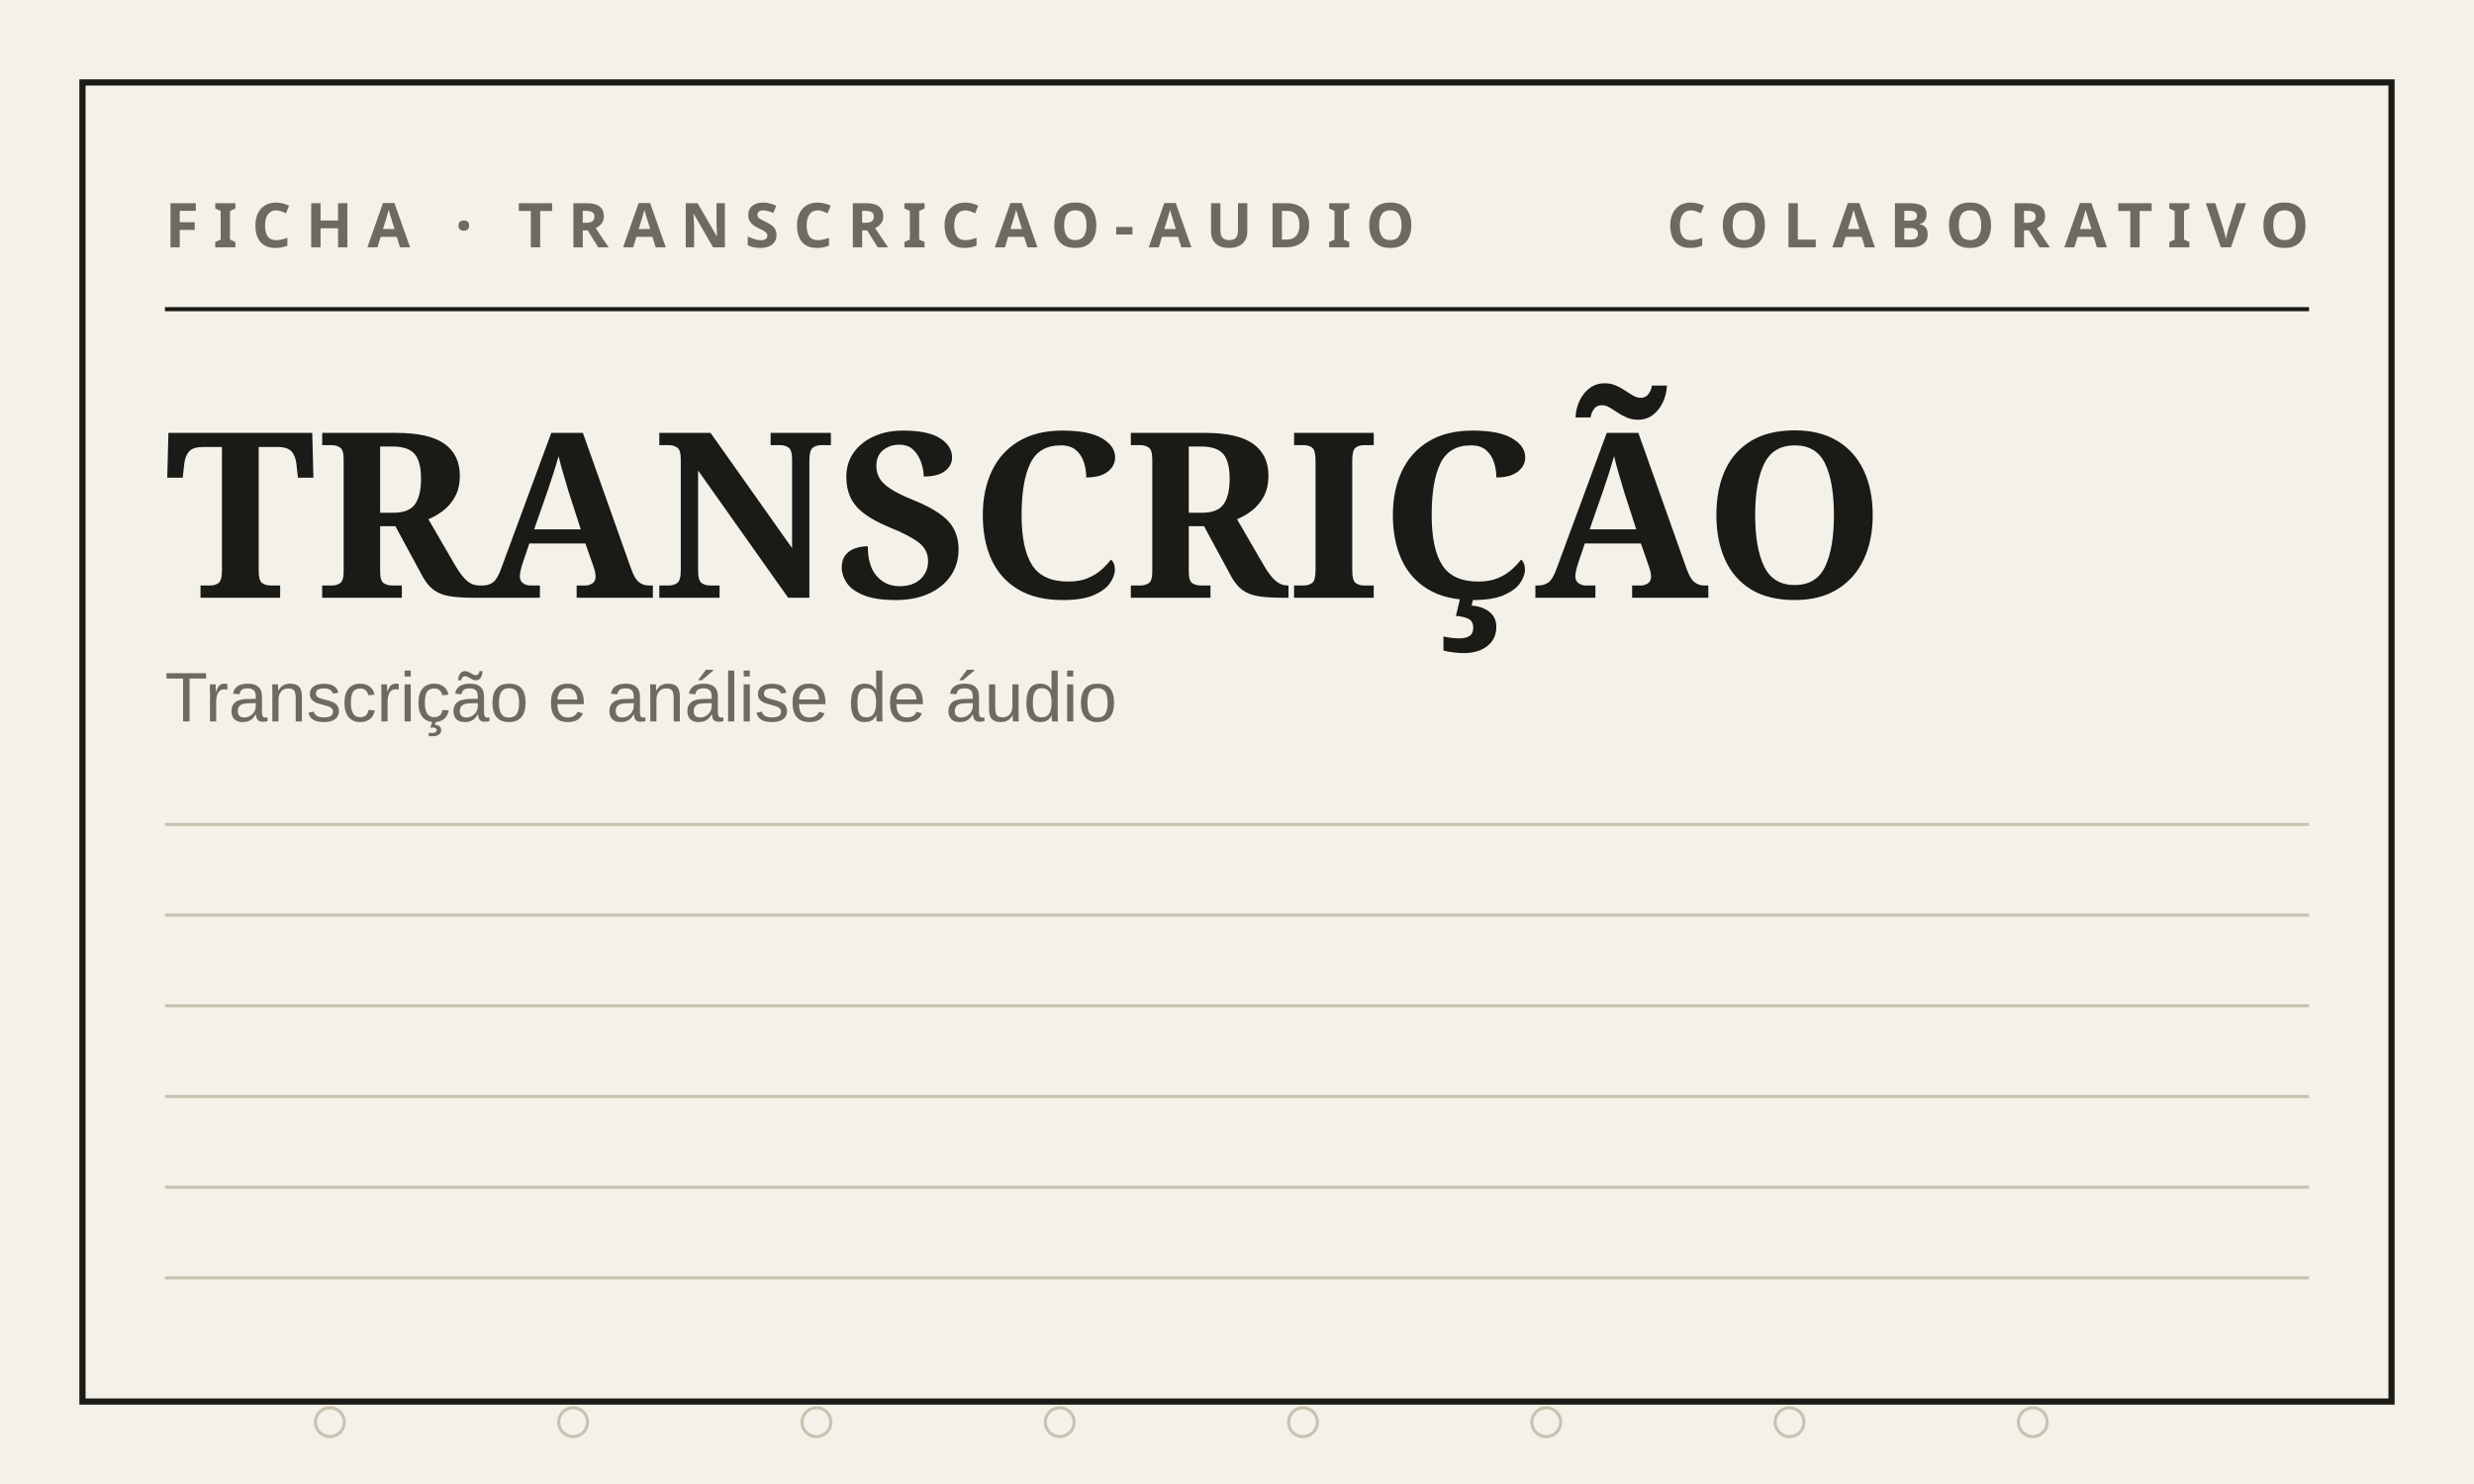
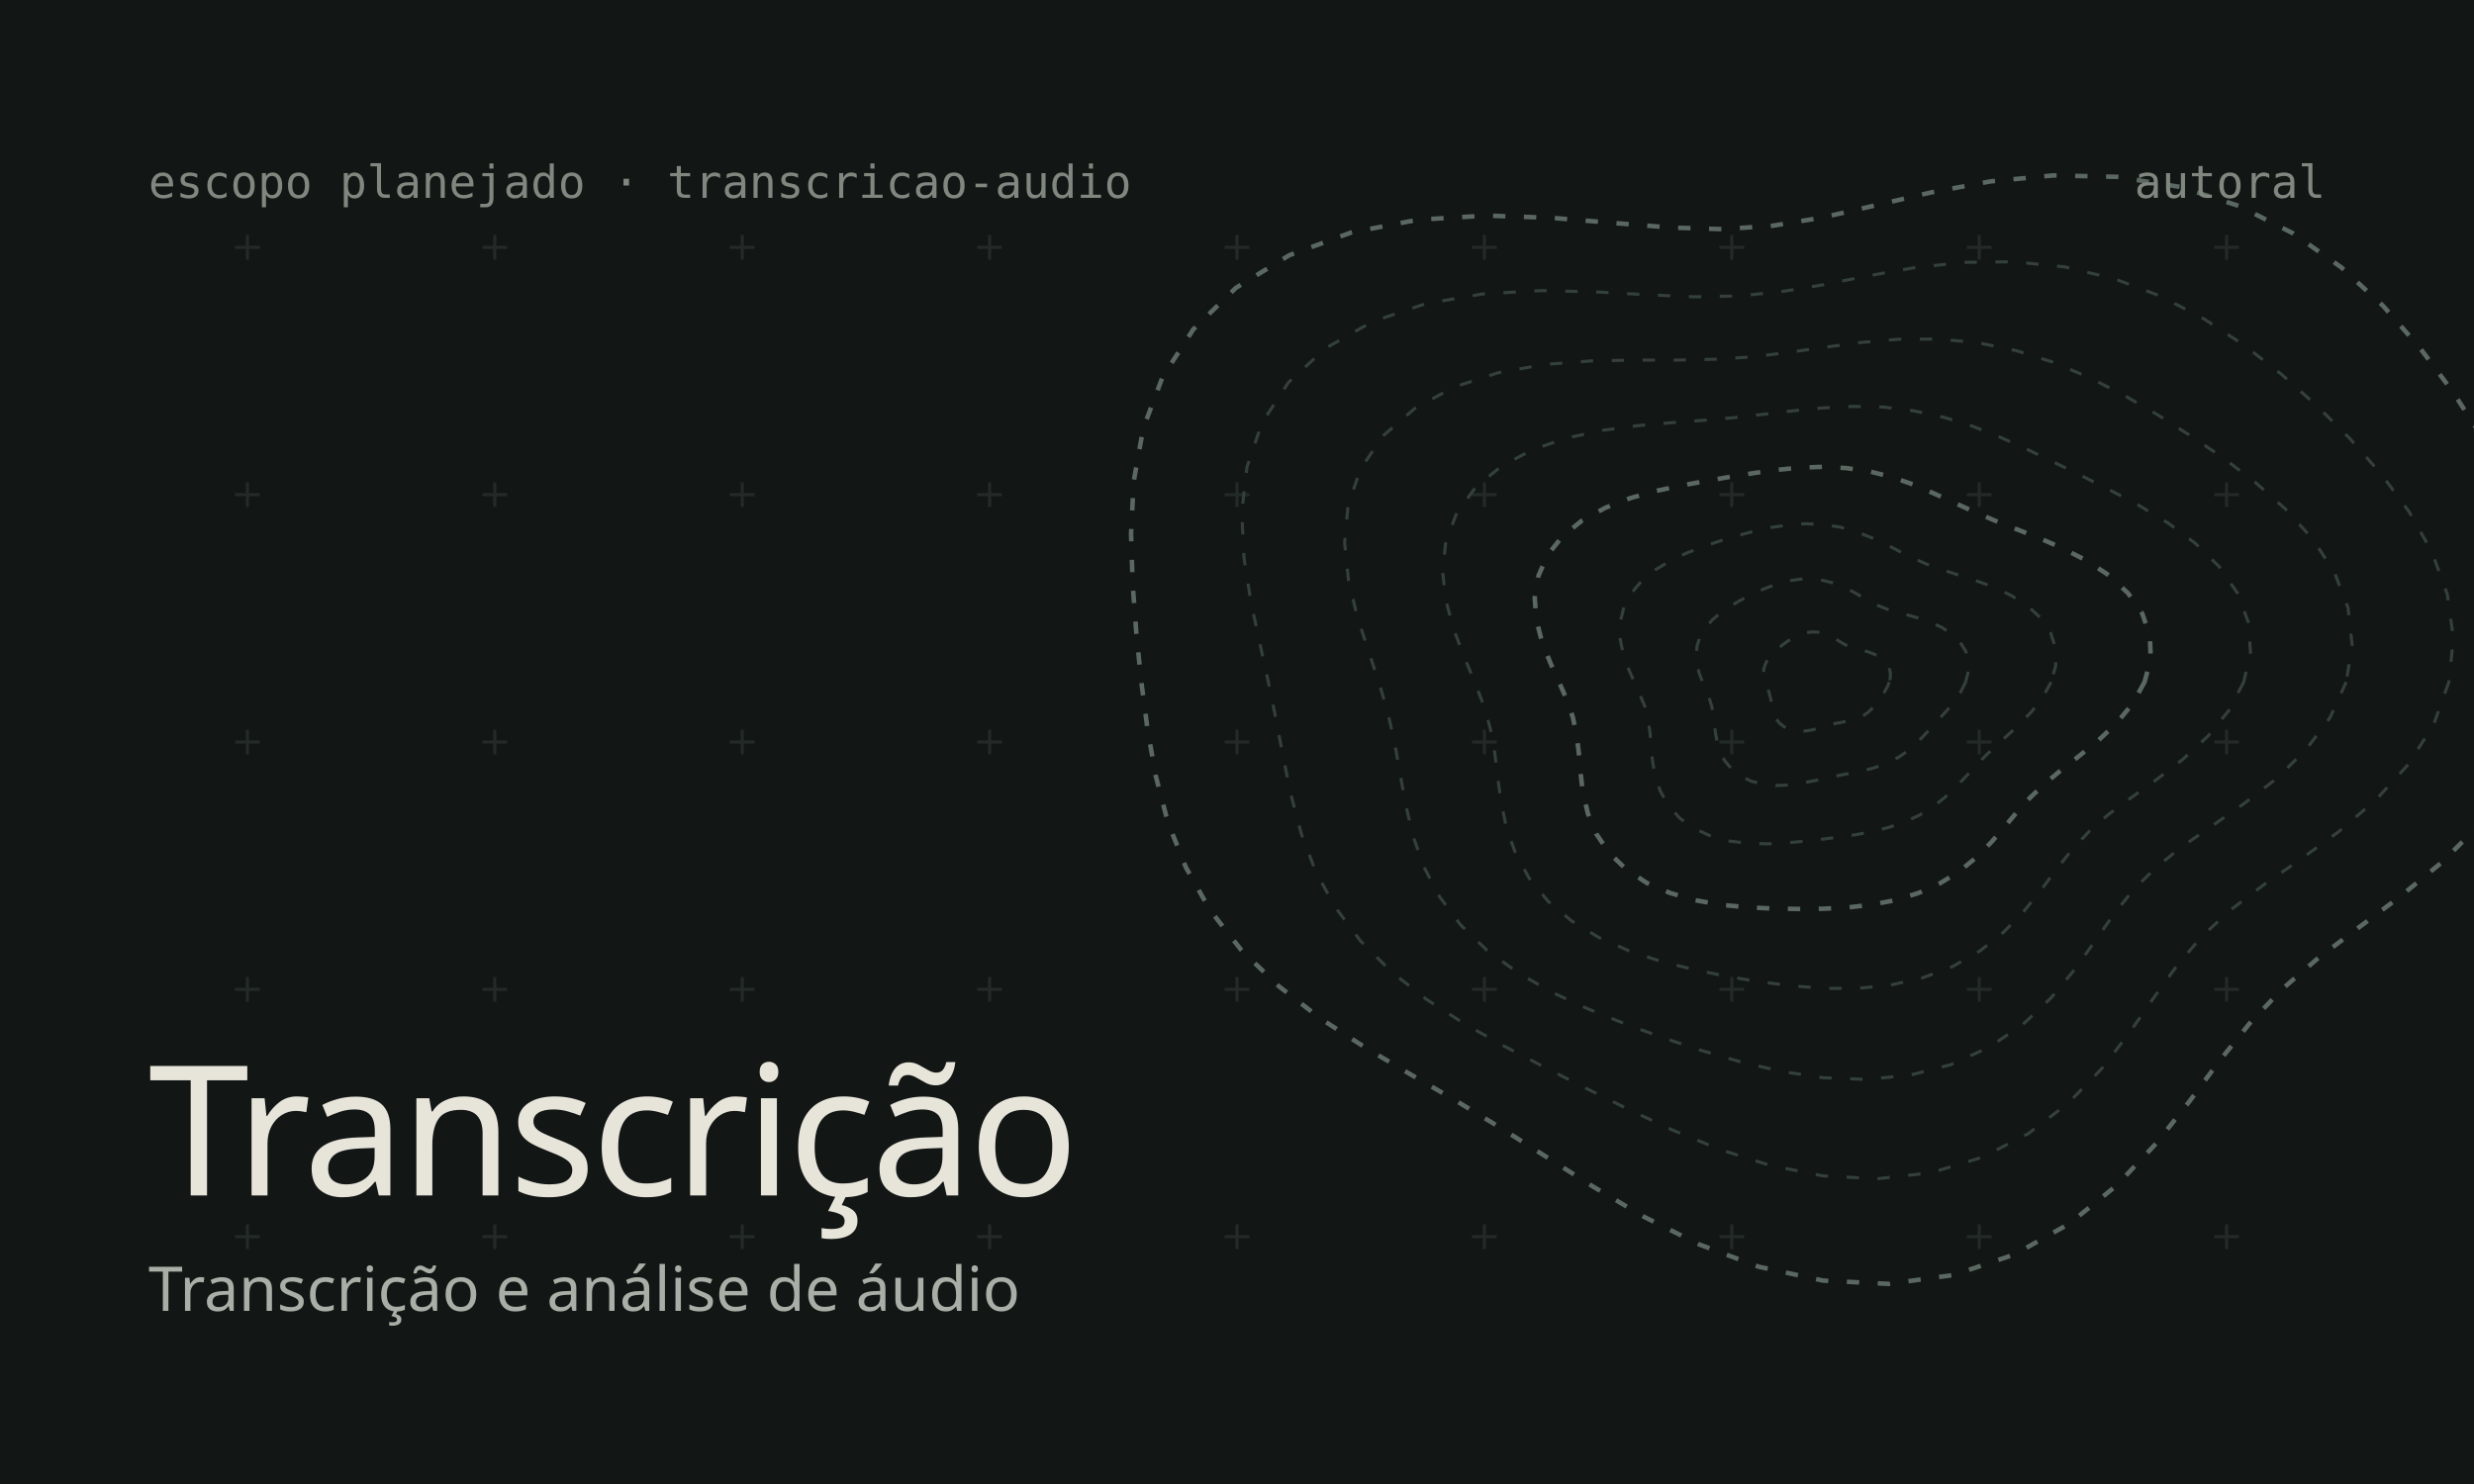
<svg xmlns="http://www.w3.org/2000/svg" viewBox="0 0 1200 720" role="img" aria-labelledby="t-transcricao-audio d-transcricao-audio">
-   <style>
-     @media (prefers-color-scheme: dark) {
-       [fill="#f4f1e8"] { fill: #242019; }
-       [fill="#1a1a17"] { fill: #efe9db; }
-       [fill="#6f6a5f"] { fill: #b9b1a0; }
-       [stroke="#1a1a17"] { stroke: #efe9db; }
-       [stroke="#c8c2b0"] { stroke: #41392c; }
-     }
-   </style>
-   <rect width="1200" height="720" fill="#f4f1e8" />
-   <rect x="40" y="40" width="1120" height="640" fill="none" stroke="#1a1a17" stroke-width="3" />
-   <line x1="80" y1="150" x2="1120" y2="150" stroke="#1a1a17" stroke-width="2" />
-   <text x="80" y="120" font-family="Archivo Narrow, Arial Narrow, sans-serif" font-size="30" font-weight="700" letter-spacing="7" fill="#6f6a5f">FICHA · TRANSCRICAO-AUDIO</text>
-   <text x="1120" y="120" text-anchor="end" font-family="Archivo Narrow, Arial Narrow, sans-serif" font-size="30" font-weight="700" letter-spacing="7" fill="#6f6a5f">COLABORATIVO</text>
-   <text x="80" y="290" font-family="Zilla Slab, Georgia, serif" font-size="112" font-weight="700" fill="#1a1a17">TRANSCRIÇÃO</text>
-   <text x="80" y="350" font-family="Archivo, Arial, sans-serif" font-size="34" fill="#6f6a5f">Transcrição e análise de áudio</text>
-   <line x1="80" y1="400" x2="1120" y2="400" stroke="#c8c2b0" stroke-width="1.5" />
-   <line x1="80" y1="444" x2="1120" y2="444" stroke="#c8c2b0" stroke-width="1.5" />
-   <line x1="80" y1="488" x2="1120" y2="488" stroke="#c8c2b0" stroke-width="1.5" />
-   <line x1="80" y1="532" x2="1120" y2="532" stroke="#c8c2b0" stroke-width="1.5" />
-   <line x1="80" y1="576" x2="1120" y2="576" stroke="#c8c2b0" stroke-width="1.5" />
-   <line x1="80" y1="620" x2="1120" y2="620" stroke="#c8c2b0" stroke-width="1.5" />
-   <circle cx="160" cy="690" r="7" fill="none" stroke="#c8c2b0" stroke-width="1.5" />
-   <circle cx="278" cy="690" r="7" fill="none" stroke="#c8c2b0" stroke-width="1.5" />
-   <circle cx="396" cy="690" r="7" fill="none" stroke="#c8c2b0" stroke-width="1.5" />
-   <circle cx="514" cy="690" r="7" fill="none" stroke="#c8c2b0" stroke-width="1.5" />
-   <circle cx="632" cy="690" r="7" fill="none" stroke="#c8c2b0" stroke-width="1.5" />
-   <circle cx="750" cy="690" r="7" fill="none" stroke="#c8c2b0" stroke-width="1.5" />
-   <circle cx="868" cy="690" r="7" fill="none" stroke="#c8c2b0" stroke-width="1.5" />
-   <circle cx="986" cy="690" r="7" fill="none" stroke="#c8c2b0" stroke-width="1.5" />
+   <rect width="1200" height="720" fill="#121615" />
+   <path d="M114 120h12M120 114v12M114 240h12M120 234v12M114 360h12M120 354v12M114 480h12M120 474v12M114 600h12M120 594v12M234 120h12M240 114v12M234 240h12M240 234v12M234 360h12M240 354v12M234 480h12M240 474v12M234 600h12M240 594v12M354 120h12M360 114v12M354 240h12M360 234v12M354 360h12M360 354v12M354 480h12M360 474v12M354 600h12M360 594v12M474 120h12M480 114v12M474 240h12M480 234v12M474 360h12M480 354v12M474 480h12M480 474v12M474 600h12M480 594v12M594 120h12M600 114v12M594 240h12M600 234v12M594 360h12M600 354v12M594 480h12M600 474v12M594 600h12M600 594v12M714 120h12M720 114v12M714 240h12M720 234v12M714 360h12M720 354v12M714 480h12M720 474v12M714 600h12M720 594v12M834 120h12M840 114v12M834 240h12M840 234v12M834 360h12M840 354v12M834 480h12M840 474v12M834 600h12M840 594v12M954 120h12M960 114v12M954 240h12M960 234v12M954 360h12M960 354v12M954 480h12M960 474v12M954 600h12M960 594v12M1074 120h12M1080 114v12M1074 240h12M1080 234v12M1074 360h12M1080 354v12M1074 480h12M1080 474v12M1074 600h12M1080 594v12" stroke="#232a27" stroke-width="1.5" />
+   <path d="M916.4 330.9L915.5 333.1L914.4 335.1L913.2 337.1L912.0 339.0L910.6 340.8L909.3 342.5L907.7 344.1L906.1 345.6L904.2 346.9L902.1 348.0L899.9 348.9L897.6 349.5L895.3 350.0L893.1 350.5L890.8 350.9L888.7 351.3L886.5 351.9L884.2 352.7L881.7 353.4L879.0 354.1L876.2 354.6L873.3 354.8L870.3 354.6L867.6 353.8L865.2 352.5L863.2 350.9L861.6 348.9L860.6 346.7L859.9 344.5L859.4 342.3L859.1 340.2L858.7 338.3L858.2 336.4L857.6 334.6L856.9 332.8L856.2 330.9L855.7 328.9L855.4 326.8L855.5 324.7L856.1 322.7L857.0 320.7L858.2 318.9L859.7 317.2L861.4 315.6L863.1 314.1L865.0 312.6L866.9 311.2L869.0 309.9L871.2 308.7L873.6 307.7L876.1 307.0L878.8 306.6L881.5 306.7L884.2 307.2L886.6 308.1L888.9 309.2L891.0 310.4L892.9 311.6L894.8 312.7L896.6 313.6L898.7 314.3L900.9 314.9L903.3 315.5L906.0 316.2L908.6 317.2L911.2 318.4L913.4 320.0L915.1 321.8L916.3 324.0L916.9 326.3L916.9 328.6ZM953.4 330.9L951.1 335.6L948.2 339.9L945.0 343.9L941.7 347.6L938.5 351.1L935.4 354.5L932.3 357.8L929.1 361.0L925.6 364.1L921.8 366.8L917.7 369.2L913.2 371.1L908.5 372.7L903.7 373.9L898.9 374.9L894.1 375.8L889.2 376.8L884.2 377.9L878.9 379.0L873.3 380.1L867.4 380.9L861.3 381.1L855.2 380.5L849.4 379.0L844.2 376.5L839.9 373.1L836.5 369.0L834.2 364.4L832.8 359.6L832.0 355.0L831.5 350.5L831.0 346.4L830.2 342.4L829.0 338.6L827.5 334.8L825.8 330.9L824.2 326.7L823.1 322.3L822.7 317.7L823.2 313.1L824.7 308.7L827.2 304.6L830.5 300.8L834.4 297.5L838.7 294.5L843.2 291.8L847.8 289.3L852.5 287.0L857.4 285.0L862.5 283.2L867.7 281.8L873.2 281.0L878.7 280.9L884.2 281.6L889.4 282.9L894.3 284.8L898.8 287.1L903.0 289.5L907.0 291.7L910.9 293.8L915.2 295.5L919.8 296.9L924.9 298.3L930.4 299.8L936.1 301.8L941.7 304.3L946.7 307.6L950.7 311.5L953.5 316.0L954.8 320.9L954.7 325.9ZM994.9 330.9L990.8 338.3L985.5 345.2L979.6 351.3L973.6 356.9L967.9 362.1L962.6 367.1L957.8 372.1L953.1 377.2L948.3 382.2L943.1 387.1L937.3 391.6L930.8 395.6L923.8 398.8L916.2 401.4L908.4 403.4L900.5 404.9L892.4 406.1L884.2 407.1L875.7 408.1L866.9 408.9L857.8 409.4L848.5 409.2L839.1 408.1L830.1 405.8L821.9 402.0L814.8 397.0L809.3 390.8L805.3 383.8L802.8 376.4L801.5 369.0L800.9 361.9L800.3 355.3L799.4 349.0L797.9 343.0L795.5 337.1L792.7 330.9L789.8 324.3L787.3 317.2L785.8 309.8L785.8 302.2L787.6 294.8L791.2 287.9L796.4 281.7L803.0 276.4L810.5 271.9L818.4 268.2L826.5 265.1L834.7 262.3L842.8 259.9L850.9 257.7L859.1 255.9L867.4 254.7L875.8 254.1L884.2 254.5L892.4 255.7L900.2 257.9L907.6 260.8L914.6 264.0L921.1 267.4L927.6 270.7L934.3 273.6L941.5 276.2L949.3 278.8L957.8 281.5L966.6 284.7L975.3 288.8L983.4 293.9L990.0 300.0L994.7 307.2L997.2 314.9L997.1 323.0ZM1088.3 330.9L1081.1 344.7L1070.9 357.2L1058.9 368.3L1046.2 378.1L1034.0 386.8L1022.9 395.0L1013.4 403.3L1005.1 412.1L997.6 421.6L990.0 431.8L981.6 442.2L971.8 452.3L960.3 461.4L947.0 469.0L932.3 474.5L916.6 478.0L900.4 479.6L884.2 479.5L868.0 478.2L852.1 476.1L836.4 473.5L820.7 470.2L805.2 466.3L790.1 461.3L775.6 454.9L762.4 446.9L751.0 437.4L741.9 426.4L735.2 414.3L730.7 401.7L728.1 389.1L726.4 376.8L725.0 365.0L722.9 353.6L719.7 342.4L715.3 330.9L710.2 318.7L705.2 305.6L701.4 291.7L699.7 277.2L701.3 262.7L706.6 248.9L715.7 236.5L728.2 226.2L743.3 218.2L760.0 212.5L777.3 208.8L794.4 206.5L810.8 205.1L826.4 203.9L841.2 202.6L855.5 201.0L869.8 199.3L884.2 197.9L898.8 197.2L913.5 197.5L928.2 199.3L942.6 202.4L956.5 206.7L969.9 212.0L983.0 217.9L996.1 224.2L1009.4 230.7L1023.1 237.6L1037.3 245.1L1051.4 253.6L1064.7 263.5L1076.4 274.9L1085.3 287.8L1090.5 301.8L1091.6 316.4ZM1138.0 330.9L1130.2 348.1L1118.4 363.9L1103.9 378.0L1088.0 390.2L1072.4 401.1L1057.9 411.1L1045.4 421.2L1034.6 431.9L1025.2 443.7L1016.1 456.7L1006.3 470.4L994.8 484.2L981.1 497.1L964.8 508.1L946.3 516.5L926.2 521.7L905.2 523.7L884.2 522.9L863.5 519.7L843.6 515.0L824.4 509.4L805.8 503.2L787.6 496.5L769.8 489.3L752.5 481.3L736.2 471.9L721.3 461.1L708.5 448.8L698.2 435.0L690.5 420.3L685.2 405.1L681.7 389.8L679.0 374.8L676.4 360.2L673.1 345.6L668.8 330.9L663.6 315.4L658.3 299.0L654.1 281.6L652.2 263.3L653.9 245.0L660.0 227.4L670.9 211.4L686.3 198.1L705.3 187.8L726.8 180.8L749.3 176.8L771.7 175.1L793.1 174.7L813.1 174.7L831.7 174.3L849.4 173.2L866.7 171.1L884.2 168.6L902.2 166.2L920.8 164.6L939.9 164.5L959.1 166.2L977.9 170.1L996.1 175.8L1013.4 183.2L1030.1 191.7L1046.3 201.1L1062.3 211.3L1078.3 222.1L1093.9 234.0L1108.7 247.1L1121.9 261.7L1132.3 277.7L1138.9 294.9L1140.9 312.9ZM1187.8 330.9L1180.4 351.6L1168.1 370.9L1152.2 388.3L1134.1 403.7L1115.5 417.2L1097.7 429.5L1081.8 441.6L1068.0 454.3L1056.0 468.4L1044.7 484.0L1033.0 500.9L1019.5 518.4L1003.2 535.2L983.8 550.0L961.4 561.5L936.6 569.0L910.5 571.9L884.2 570.5L858.5 565.4L834.2 557.7L811.3 548.3L789.8 538.2L769.3 528.0L749.2 517.8L729.5 507.5L710.3 496.7L691.8 484.8L674.8 471.4L659.9 456.5L647.6 440.1L638.1 422.7L631.2 404.5L626.3 386.1L622.5 367.8L619.0 349.4L615.2 330.9L611.0 311.8L606.7 291.7L603.4 270.7L602.3 248.8L604.8 226.7L612.1 205.2L624.9 185.6L642.9 169.0L665.6 156.1L691.6 147.3L719.3 142.6L747.2 141.0L773.8 141.6L798.7 143.0L821.6 144.0L842.9 143.6L863.5 141.6L884.2 138.2L905.7 133.9L928.4 129.9L952.3 127.3L976.9 127.0L1001.5 129.5L1025.4 135.2L1048.0 143.7L1069.0 154.7L1088.4 167.4L1106.6 181.6L1123.6 196.7L1139.8 212.8L1154.9 229.9L1168.4 248.1L1179.5 267.6L1187.0 288.2L1190.0 309.5Z" fill="none" stroke="#34403a" stroke-width="1.5" stroke-linejoin="round" stroke-dasharray="6 9" />
+   <path d="M1040.2 330.9L1034.4 341.4L1026.5 351.0L1017.5 359.5L1008.2 367.0L999.4 373.9L991.5 380.5L984.6 387.1L978.3 394.0L972.2 401.3L965.8 408.7L958.6 416.0L950.4 422.7L941.1 428.5L930.7 433.2L919.6 436.7L908.0 438.9L896.1 440.3L884.2 440.9L872.1 441.0L859.9 440.8L847.5 440.2L835.0 439.0L822.4 436.8L810.2 433.3L798.8 428.4L788.8 421.8L780.5 413.8L774.3 404.6L770.2 394.7L767.8 384.6L766.6 374.7L765.8 365.3L764.7 356.5L762.9 348.0L760.0 339.6L756.2 330.9L752.0 321.6L748.0 311.7L745.3 301.1L744.4 290.2L746.2 279.4L750.7 269.2L757.9 260.2L767.4 252.5L778.6 246.4L790.7 241.7L803.1 238.2L815.4 235.6L827.3 233.4L838.9 231.4L850.2 229.6L861.5 228.0L872.8 226.9L884.2 226.5L895.5 227.1L906.7 228.7L917.5 231.4L927.8 235.0L937.6 239.2L947.2 243.6L956.7 247.9L966.7 252.2L977.2 256.4L988.5 260.8L1000.2 265.9L1011.9 271.9L1022.9 279.1L1032.2 287.8L1039.1 297.7L1042.8 308.5L1043.2 319.7ZM1236.8 330.9L1230.6 355.1L1219.3 378.1L1203.5 399.3L1184.5 418.3L1163.9 435.2L1143.3 450.6L1124.0 465.2L1106.6 480.2L1091.2 496.5L1076.7 514.5L1062.1 534.2L1045.8 554.8L1026.6 575.2L1003.7 593.7L977.2 608.6L947.6 618.6L916.1 622.9L884.2 621.3L853.1 614.6L824.0 603.7L797.3 590.3L772.7 575.7L749.9 561.2L728.0 547.3L706.3 534.1L684.4 521.4L662.3 508.3L640.7 494.3L620.4 478.6L602.2 461.1L587.0 441.7L575.2 420.8L566.5 399.0L560.6 376.5L556.6 353.8L553.6 330.9L551.2 307.6L549.4 283.6L548.6 258.9L549.9 233.5L554.5 207.9L563.9 182.9L578.8 159.8L599.4 139.7L625.4 123.8L655.4 112.8L687.8 106.6L720.9 104.6L752.9 105.7L782.8 108.2L810.3 110.4L835.7 111.2L859.9 109.5L884.2 105.5L909.4 99.7L936.5 93.4L965.5 88.0L996.0 85.1L1027.0 85.8L1057.5 90.7L1086.2 100.0L1112.4 113.3L1135.6 129.7L1155.9 148.4L1173.7 168.7L1189.5 189.8L1203.7 211.7L1216.1 234.2L1226.5 257.5L1234.1 281.5L1237.8 306.1Z" fill="none" stroke="#5b6862" stroke-width="2.2" stroke-linejoin="round" stroke-dasharray="6 9" />
+   <text x="72" y="96" font-family="Martian Mono, ui-monospace, monospace" font-size="22" fill="#7f877f">escopo planejado · transcricao-audio</text>
+   <text x="1128" y="96" text-anchor="end" font-family="Martian Mono, ui-monospace, monospace" font-size="22" fill="#7f877f">autoral</text>
+   <text x="72" y="580" font-family="Geologica, Segoe UI, system-ui, sans-serif" font-size="88" font-weight="300" letter-spacing="-2" fill="#e7e4da">Transcrição</text>
+   <text x="72" y="636" font-family="Geologica, Segoe UI, system-ui, sans-serif" font-size="30" font-weight="300" fill="#a9aea6">Transcrição e análise de áudio</text>
</svg>
